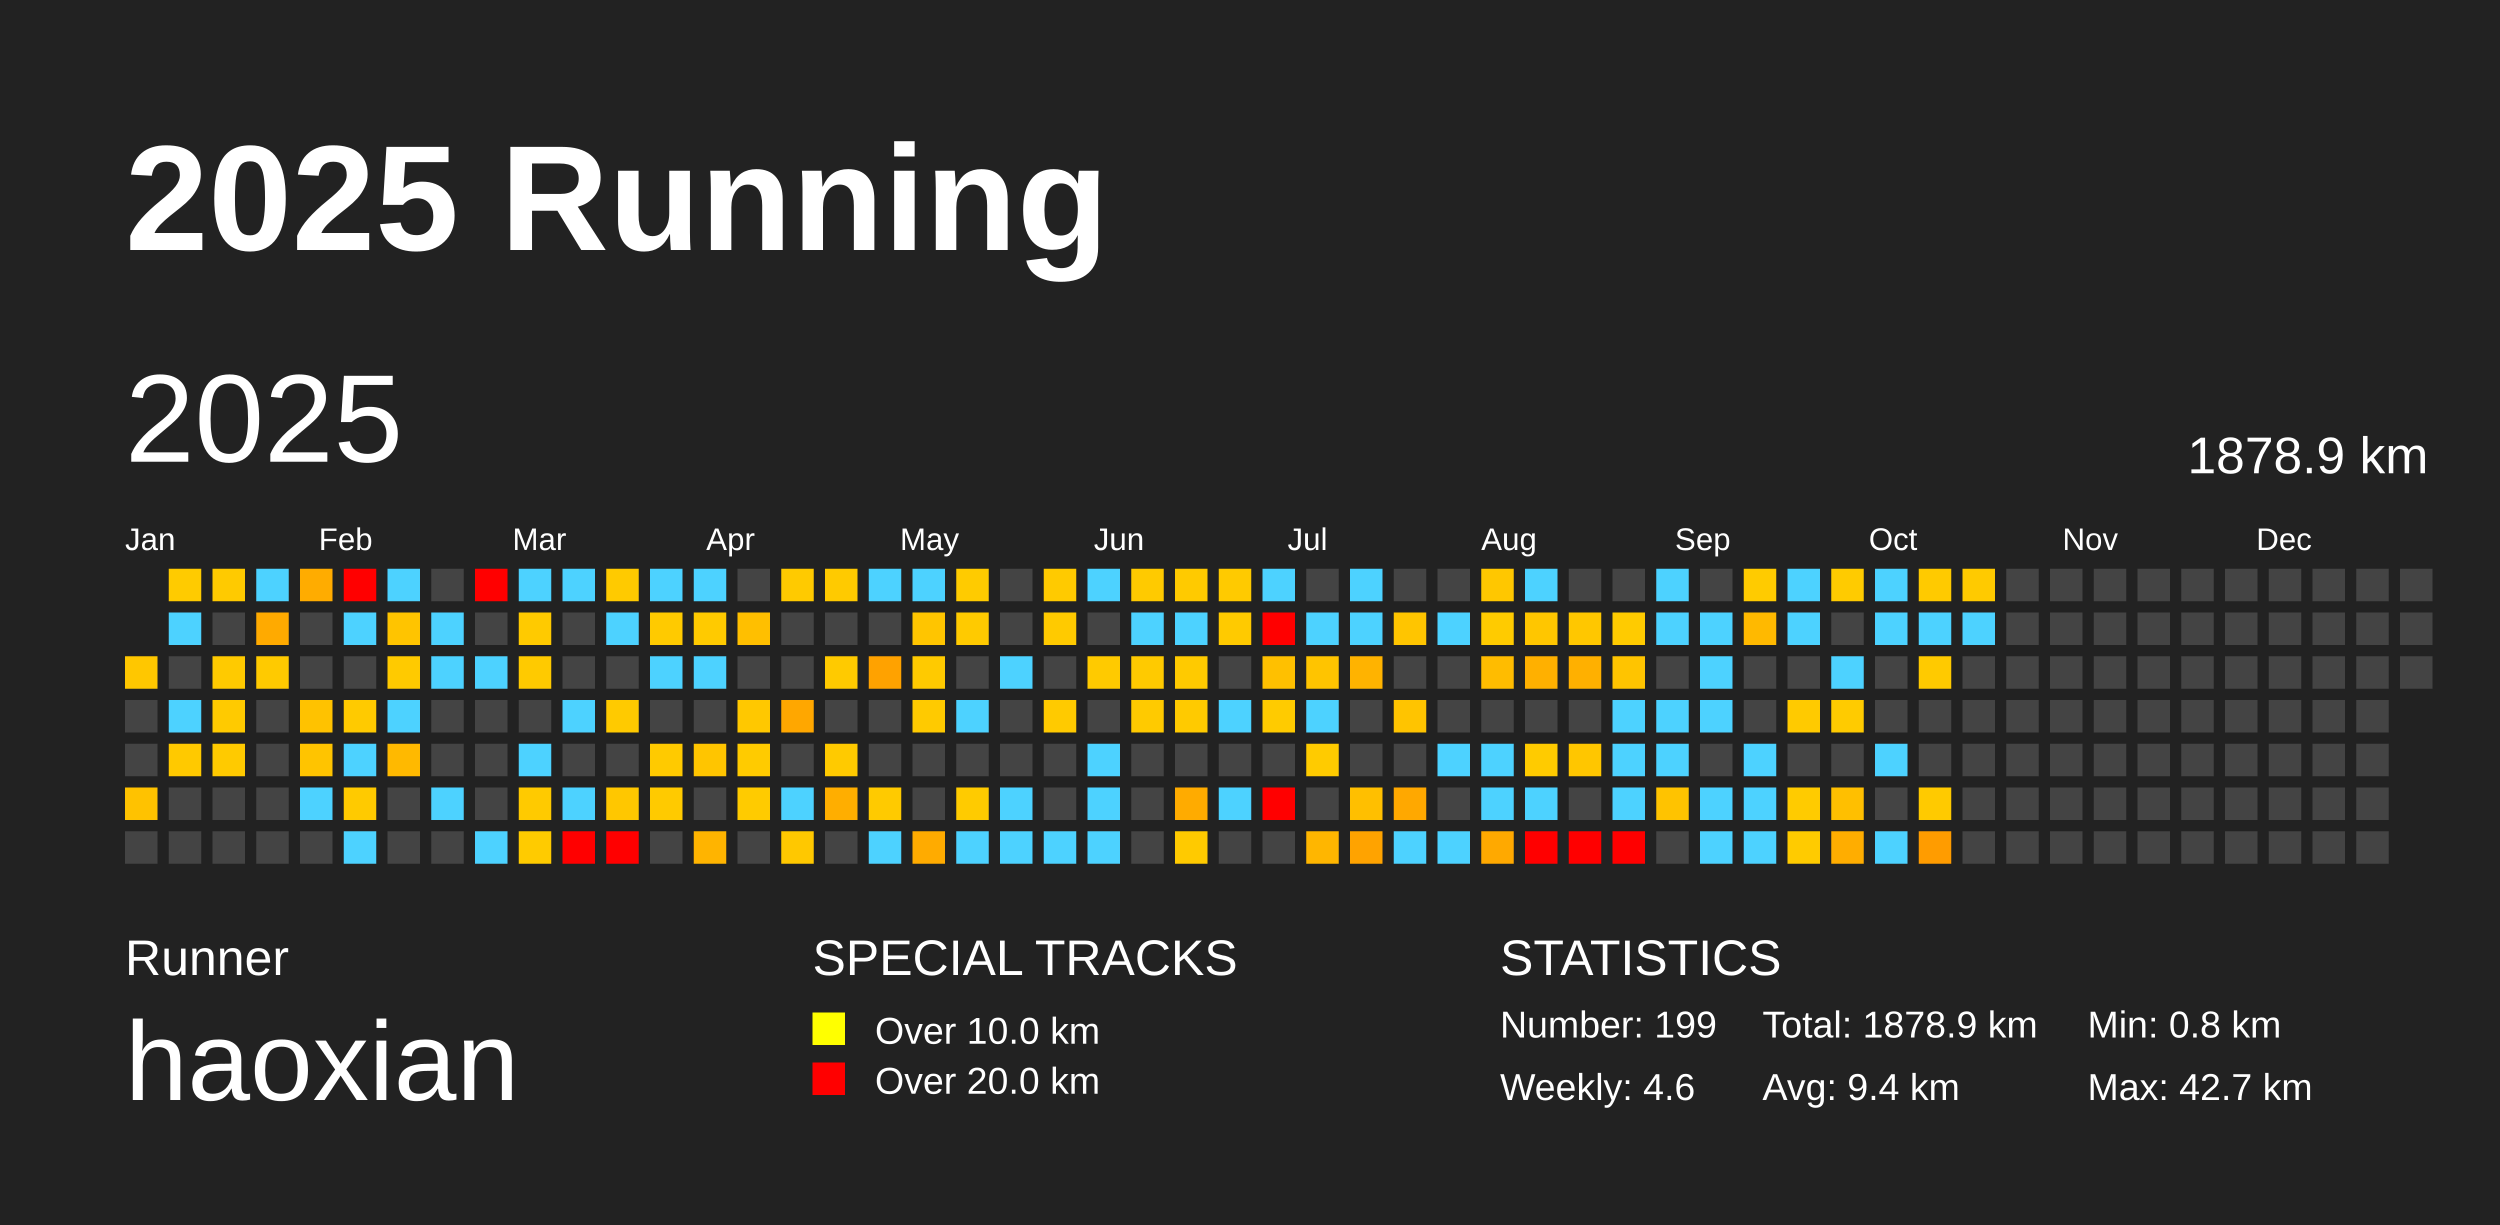
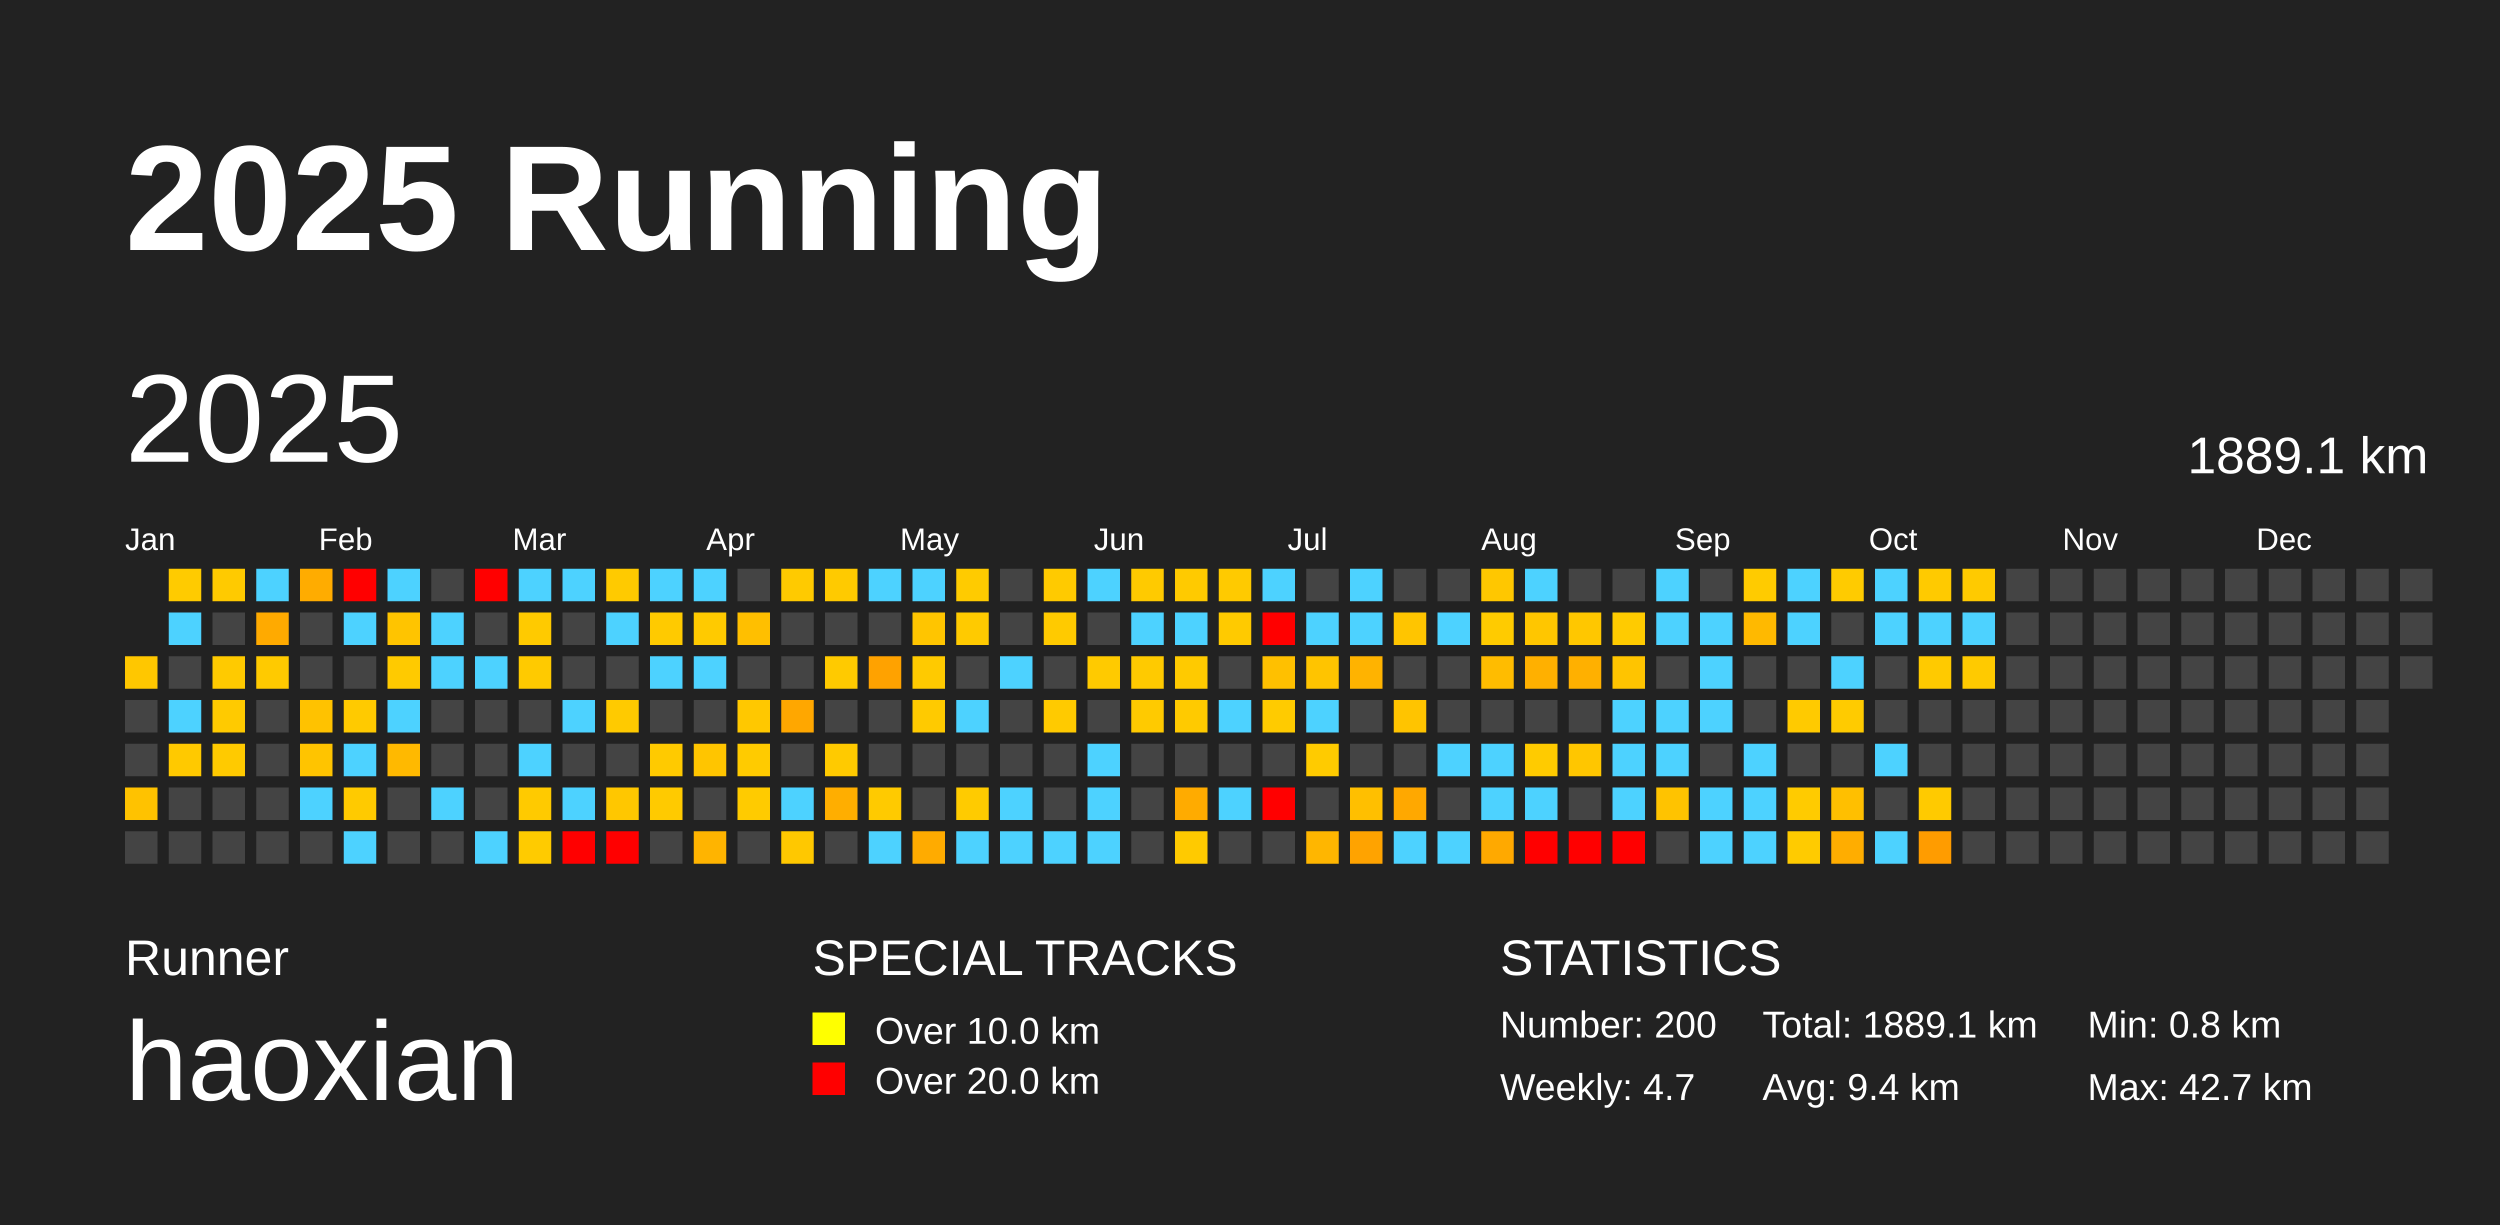
<svg xmlns="http://www.w3.org/2000/svg" baseProfile="full" height="98mm" version="1.1" viewBox="0,0,200,98" width="200mm">
  <defs />
  <rect fill="#222222" height="98" width="200" x="0" y="0" />
  <text fill="#FFFFFF" style="font-size:12px; font-family:Arial; font-weight:bold;" x="10" y="20">2025 Running</text>
  <text fill="#FFFFFF" style="font-size:4px; font-family:Arial" x="10" y="78">Runner</text>
  <text fill="#FFFFFF" style="font-size:9px; font-family:Arial" x="10" y="88">haoxian</text>
  <text fill="#FFFFFF" style="font-size:4px; font-family:Arial" x="65" y="78">SPECIAL TRACKS</text>
  <rect fill="yellow" height="2.6" width="2.6" x="65" y="81" />
  <text fill="#FFFFFF" style="font-size:3px; font-family:Arial" x="70" y="83.5">Over 10.0 km</text>
  <rect fill="red" height="2.6" width="2.6" x="65" y="85" />
  <text fill="#FFFFFF" style="font-size:3px; font-family:Arial" x="70" y="87.5">Over 20.0 km</text>
  <text fill="#FFFFFF" style="font-size:4px; font-family:Arial" x="120" y="78">STATISTICS</text>
-   <text fill="#FFFFFF" style="font-size:3px; font-family:Arial" x="120" y="83">Number: 199</text>
-   <text fill="#FFFFFF" style="font-size:3px; font-family:Arial" x="120" y="88">Weekly: 4.6</text>
-   <text fill="#FFFFFF" style="font-size:3px; font-family:Arial" x="141" y="83">Total: 1878.9 km</text>
+   <text fill="#FFFFFF" style="font-size:3px; font-family:Arial" x="120" y="83">Number: 200</text>
+   <text fill="#FFFFFF" style="font-size:3px; font-family:Arial" x="120" y="88">Weekly: 4.7</text>
+   <text fill="#FFFFFF" style="font-size:3px; font-family:Arial" x="141" y="83">Total: 1889.1 km</text>
  <text fill="#FFFFFF" style="font-size:3px; font-family:Arial" x="141" y="88">Avg: 9.4 km</text>
  <text fill="#FFFFFF" style="font-size:3px; font-family:Arial" x="167" y="83">Min: 0.8 km</text>
  <text fill="#FFFFFF" style="font-size:3px; font-family:Arial" x="167" y="88">Max: 42.7 km</text>
  <text dominant-baseline="hanging" fill="#FFFFFF" style="font-size:10.0px; font-family:Arial;" x="10" y="30">2025</text>
-   <text dominant-baseline="hanging" fill="#FFFFFF" style="font-size:4.125px; font-family:Arial;" x="175" y="35">1878.9 km</text>
+   <text dominant-baseline="hanging" fill="#FFFFFF" style="font-size:4.125px; font-family:Arial;" x="175" y="35">1889.1 km</text>
  <text fill="#FFFFFF" style="font-size:2.5px; font-family:Arial" x="10.0" y="44">Jan</text>
  <text fill="#FFFFFF" style="font-size:2.5px; font-family:Arial" x="25.5" y="44">Feb</text>
  <text fill="#FFFFFF" style="font-size:2.5px; font-family:Arial" x="41.0" y="44">Mar</text>
  <text fill="#FFFFFF" style="font-size:2.5px; font-family:Arial" x="56.5" y="44">Apr</text>
  <text fill="#FFFFFF" style="font-size:2.5px; font-family:Arial" x="72.0" y="44">May</text>
  <text fill="#FFFFFF" style="font-size:2.5px; font-family:Arial" x="87.5" y="44">Jun</text>
  <text fill="#FFFFFF" style="font-size:2.5px; font-family:Arial" x="103.0" y="44">Jul</text>
  <text fill="#FFFFFF" style="font-size:2.5px; font-family:Arial" x="118.5" y="44">Aug</text>
  <text fill="#FFFFFF" style="font-size:2.5px; font-family:Arial" x="134.0" y="44">Sep</text>
  <text fill="#FFFFFF" style="font-size:2.5px; font-family:Arial" x="149.5" y="44">Oct</text>
  <text fill="#FFFFFF" style="font-size:2.5px; font-family:Arial" x="165.0" y="44">Nov</text>
  <text fill="#FFFFFF" style="font-size:2.5px; font-family:Arial" x="180.5" y="44">Dec</text>
  <rect fill="#ffc700" height="2.6" width="2.6" x="10.0" y="52.5" />
  <rect fill="#444444" height="2.6" width="2.6" x="10.0" y="56.0" />
  <rect fill="#444444" height="2.6" width="2.6" x="10.0" y="59.5" />
  <rect fill="#ffc200" height="2.6" width="2.6" x="10.0" y="63.0" />
  <rect fill="#444444" height="2.6" width="2.6" x="10.0" y="66.5" />
  <rect fill="#ffcb00" height="2.6" width="2.6" x="13.5" y="45.5" />
  <rect fill="#4dd2ff" height="2.6" width="2.6" x="13.5" y="49.0" />
  <rect fill="#444444" height="2.6" width="2.6" x="13.5" y="52.5" />
  <rect fill="#4dd2ff" height="2.6" width="2.6" x="13.5" y="56.0" />
  <rect fill="#ffc900" height="2.6" width="2.6" x="13.5" y="59.5" />
  <rect fill="#444444" height="2.6" width="2.6" x="13.5" y="63.0" />
  <rect fill="#444444" height="2.6" width="2.6" x="13.5" y="66.5" />
  <rect fill="#ffca00" height="2.6" width="2.6" x="17.0" y="45.5" />
  <rect fill="#444444" height="2.6" width="2.6" x="17.0" y="49.0" />
  <rect fill="#ffca00" height="2.6" width="2.6" x="17.0" y="52.5" />
  <rect fill="#ffca00" height="2.6" width="2.6" x="17.0" y="56.0" />
  <rect fill="#ffca00" height="2.6" width="2.6" x="17.0" y="59.5" />
  <rect fill="#444444" height="2.6" width="2.6" x="17.0" y="63.0" />
  <rect fill="#444444" height="2.6" width="2.6" x="17.0" y="66.5" />
  <rect fill="#4dd2ff" height="2.6" width="2.6" x="20.5" y="45.5" />
  <rect fill="#ffaa00" height="2.6" width="2.6" x="20.5" y="49.0" />
  <rect fill="#ffca00" height="2.6" width="2.6" x="20.5" y="52.5" />
  <rect fill="#444444" height="2.6" width="2.6" x="20.5" y="56.0" />
  <rect fill="#444444" height="2.6" width="2.6" x="20.5" y="59.5" />
  <rect fill="#444444" height="2.6" width="2.6" x="20.5" y="63.0" />
  <rect fill="#444444" height="2.6" width="2.6" x="20.5" y="66.5" />
  <rect fill="#ffac00" height="2.6" width="2.6" x="24.0" y="45.5" />
  <rect fill="#444444" height="2.6" width="2.6" x="24.0" y="49.0" />
  <rect fill="#444444" height="2.6" width="2.6" x="24.0" y="52.5" />
  <rect fill="#ffc200" height="2.6" width="2.6" x="24.0" y="56.0" />
  <rect fill="#ffc400" height="2.6" width="2.6" x="24.0" y="59.5" />
  <rect fill="#4dd2ff" height="2.6" width="2.6" x="24.0" y="63.0" />
  <rect fill="#444444" height="2.6" width="2.6" x="24.0" y="66.5" />
  <rect fill="red" height="2.6" width="2.6" x="27.5" y="45.5" />
  <rect fill="#4dd2ff" height="2.6" width="2.6" x="27.5" y="49.0" />
  <rect fill="#444444" height="2.6" width="2.6" x="27.5" y="52.5" />
  <rect fill="#ffca00" height="2.6" width="2.6" x="27.5" y="56.0" />
  <rect fill="#4dd2ff" height="2.6" width="2.6" x="27.5" y="59.5" />
  <rect fill="#ffca00" height="2.6" width="2.6" x="27.5" y="63.0" />
  <rect fill="#4dd2ff" height="2.6" width="2.6" x="27.5" y="66.5" />
  <rect fill="#4dd2ff" height="2.6" width="2.6" x="31.0" y="45.5" />
  <rect fill="#ffc400" height="2.6" width="2.6" x="31.0" y="49.0" />
  <rect fill="#ffca00" height="2.6" width="2.6" x="31.0" y="52.5" />
  <rect fill="#4dd2ff" height="2.6" width="2.6" x="31.0" y="56.0" />
  <rect fill="#ffb900" height="2.6" width="2.6" x="31.0" y="59.5" />
  <rect fill="#444444" height="2.6" width="2.6" x="31.0" y="63.0" />
  <rect fill="#444444" height="2.6" width="2.6" x="31.0" y="66.5" />
  <rect fill="#444444" height="2.6" width="2.6" x="34.5" y="45.5" />
  <rect fill="#4dd2ff" height="2.6" width="2.6" x="34.5" y="49.0" />
  <rect fill="#4dd2ff" height="2.6" width="2.6" x="34.5" y="52.5" />
  <rect fill="#444444" height="2.6" width="2.6" x="34.5" y="56.0" />
  <rect fill="#444444" height="2.6" width="2.6" x="34.5" y="59.5" />
  <rect fill="#4dd2ff" height="2.6" width="2.6" x="34.5" y="63.0" />
  <rect fill="#444444" height="2.6" width="2.6" x="34.5" y="66.5" />
  <rect fill="red" height="2.6" width="2.6" x="38.0" y="45.5" />
  <rect fill="#444444" height="2.6" width="2.6" x="38.0" y="49.0" />
  <rect fill="#4dd2ff" height="2.6" width="2.6" x="38.0" y="52.5" />
  <rect fill="#444444" height="2.6" width="2.6" x="38.0" y="56.0" />
  <rect fill="#444444" height="2.6" width="2.6" x="38.0" y="59.5" />
  <rect fill="#444444" height="2.6" width="2.6" x="38.0" y="63.0" />
  <rect fill="#4dd2ff" height="2.6" width="2.6" x="38.0" y="66.5" />
  <rect fill="#4dd2ff" height="2.6" width="2.6" x="41.5" y="45.5" />
  <rect fill="#ffca00" height="2.6" width="2.6" x="41.5" y="49.0" />
  <rect fill="#ffca00" height="2.6" width="2.6" x="41.5" y="52.5" />
  <rect fill="#444444" height="2.6" width="2.6" x="41.5" y="56.0" />
  <rect fill="#4dd2ff" height="2.6" width="2.6" x="41.5" y="59.5" />
  <rect fill="#ffca00" height="2.6" width="2.6" x="41.5" y="63.0" />
  <rect fill="#ffcb00" height="2.6" width="2.6" x="41.5" y="66.5" />
  <rect fill="#4dd2ff" height="2.6" width="2.6" x="45.0" y="45.5" />
  <rect fill="#444444" height="2.6" width="2.6" x="45.0" y="49.0" />
  <rect fill="#444444" height="2.6" width="2.6" x="45.0" y="52.5" />
  <rect fill="#4dd2ff" height="2.6" width="2.6" x="45.0" y="56.0" />
  <rect fill="#444444" height="2.6" width="2.6" x="45.0" y="59.5" />
  <rect fill="#4dd2ff" height="2.6" width="2.6" x="45.0" y="63.0" />
  <rect fill="red" height="2.6" width="2.6" x="45.0" y="66.5" />
  <rect fill="#ffca00" height="2.6" width="2.6" x="48.5" y="45.5" />
  <rect fill="#4dd2ff" height="2.6" width="2.6" x="48.5" y="49.0" />
  <rect fill="#444444" height="2.6" width="2.6" x="48.5" y="52.5" />
  <rect fill="#ffca00" height="2.6" width="2.6" x="48.5" y="56.0" />
  <rect fill="#444444" height="2.6" width="2.6" x="48.5" y="59.5" />
  <rect fill="#ffc700" height="2.6" width="2.6" x="48.5" y="63.0" />
  <rect fill="red" height="2.6" width="2.6" x="48.5" y="66.5" />
  <rect fill="#4dd2ff" height="2.6" width="2.6" x="52.0" y="45.5" />
  <rect fill="#ffca00" height="2.6" width="2.6" x="52.0" y="49.0" />
  <rect fill="#4dd2ff" height="2.6" width="2.6" x="52.0" y="52.5" />
  <rect fill="#444444" height="2.6" width="2.6" x="52.0" y="56.0" />
  <rect fill="#ffca00" height="2.6" width="2.6" x="52.0" y="59.5" />
  <rect fill="#ffca00" height="2.6" width="2.6" x="52.0" y="63.0" />
  <rect fill="#444444" height="2.6" width="2.6" x="52.0" y="66.5" />
  <rect fill="#4dd2ff" height="2.6" width="2.6" x="55.5" y="45.5" />
  <rect fill="#ffca00" height="2.6" width="2.6" x="55.5" y="49.0" />
  <rect fill="#4dd2ff" height="2.6" width="2.6" x="55.5" y="52.5" />
  <rect fill="#444444" height="2.6" width="2.6" x="55.5" y="56.0" />
  <rect fill="#ffc500" height="2.6" width="2.6" x="55.5" y="59.5" />
  <rect fill="#444444" height="2.6" width="2.6" x="55.5" y="63.0" />
  <rect fill="#ffb400" height="2.6" width="2.6" x="55.5" y="66.5" />
  <rect fill="#444444" height="2.6" width="2.6" x="59.0" y="45.5" />
  <rect fill="#ffbf00" height="2.6" width="2.6" x="59.0" y="49.0" />
  <rect fill="#444444" height="2.6" width="2.6" x="59.0" y="52.5" />
  <rect fill="#ffc800" height="2.6" width="2.6" x="59.0" y="56.0" />
  <rect fill="#ffcb00" height="2.6" width="2.6" x="59.0" y="59.5" />
  <rect fill="#ffcb00" height="2.6" width="2.6" x="59.0" y="63.0" />
  <rect fill="#444444" height="2.6" width="2.6" x="59.0" y="66.5" />
  <rect fill="#ffca00" height="2.6" width="2.6" x="62.5" y="45.5" />
  <rect fill="#444444" height="2.6" width="2.6" x="62.5" y="49.0" />
  <rect fill="#444444" height="2.6" width="2.6" x="62.5" y="52.5" />
  <rect fill="#ffa700" height="2.6" width="2.6" x="62.5" y="56.0" />
  <rect fill="#444444" height="2.6" width="2.6" x="62.5" y="59.5" />
  <rect fill="#4dd2ff" height="2.6" width="2.6" x="62.5" y="63.0" />
  <rect fill="#ffc800" height="2.6" width="2.6" x="62.5" y="66.5" />
  <rect fill="#ffca00" height="2.6" width="2.6" x="66.0" y="45.5" />
  <rect fill="#444444" height="2.6" width="2.6" x="66.0" y="49.0" />
  <rect fill="#ffca00" height="2.6" width="2.6" x="66.0" y="52.5" />
  <rect fill="#444444" height="2.6" width="2.6" x="66.0" y="56.0" />
  <rect fill="#ffca00" height="2.6" width="2.6" x="66.0" y="59.5" />
  <rect fill="#ffae00" height="2.6" width="2.6" x="66.0" y="63.0" />
  <rect fill="#444444" height="2.6" width="2.6" x="66.0" y="66.5" />
  <rect fill="#4dd2ff" height="2.6" width="2.6" x="69.5" y="45.5" />
  <rect fill="#444444" height="2.6" width="2.6" x="69.5" y="49.0" />
  <rect fill="#ffa200" height="2.6" width="2.6" x="69.5" y="52.5" />
  <rect fill="#444444" height="2.6" width="2.6" x="69.5" y="56.0" />
  <rect fill="#444444" height="2.6" width="2.6" x="69.5" y="59.5" />
  <rect fill="#ffca00" height="2.6" width="2.6" x="69.5" y="63.0" />
  <rect fill="#4dd2ff" height="2.6" width="2.6" x="69.5" y="66.5" />
  <rect fill="#4dd2ff" height="2.6" width="2.6" x="73.0" y="45.5" />
  <rect fill="#ffc500" height="2.6" width="2.6" x="73.0" y="49.0" />
  <rect fill="#ffca00" height="2.6" width="2.6" x="73.0" y="52.5" />
  <rect fill="#ffca00" height="2.6" width="2.6" x="73.0" y="56.0" />
  <rect fill="#444444" height="2.6" width="2.6" x="73.0" y="59.5" />
  <rect fill="#444444" height="2.6" width="2.6" x="73.0" y="63.0" />
  <rect fill="#ffab00" height="2.6" width="2.6" x="73.0" y="66.5" />
  <rect fill="#ffcb00" height="2.6" width="2.6" x="76.5" y="45.5" />
  <rect fill="#ffca00" height="2.6" width="2.6" x="76.5" y="49.0" />
  <rect fill="#444444" height="2.6" width="2.6" x="76.5" y="52.5" />
  <rect fill="#4dd2ff" height="2.6" width="2.6" x="76.5" y="56.0" />
  <rect fill="#444444" height="2.6" width="2.6" x="76.5" y="59.5" />
  <rect fill="#ffcb00" height="2.6" width="2.6" x="76.5" y="63.0" />
  <rect fill="#4dd2ff" height="2.6" width="2.6" x="76.5" y="66.5" />
  <rect fill="#444444" height="2.6" width="2.6" x="80.0" y="45.5" />
  <rect fill="#444444" height="2.6" width="2.6" x="80.0" y="49.0" />
  <rect fill="#4dd2ff" height="2.6" width="2.6" x="80.0" y="52.5" />
  <rect fill="#444444" height="2.6" width="2.6" x="80.0" y="56.0" />
  <rect fill="#444444" height="2.6" width="2.6" x="80.0" y="59.5" />
  <rect fill="#4dd2ff" height="2.6" width="2.6" x="80.0" y="63.0" />
  <rect fill="#4dd2ff" height="2.6" width="2.6" x="80.0" y="66.5" />
  <rect fill="#ffca00" height="2.6" width="2.6" x="83.5" y="45.5" />
  <rect fill="#ffca00" height="2.6" width="2.6" x="83.5" y="49.0" />
  <rect fill="#444444" height="2.6" width="2.6" x="83.5" y="52.5" />
  <rect fill="#ffca00" height="2.6" width="2.6" x="83.5" y="56.0" />
  <rect fill="#444444" height="2.6" width="2.6" x="83.5" y="59.5" />
  <rect fill="#444444" height="2.6" width="2.6" x="83.5" y="63.0" />
  <rect fill="#4dd2ff" height="2.6" width="2.6" x="83.5" y="66.5" />
  <rect fill="#4dd2ff" height="2.6" width="2.6" x="87.0" y="45.5" />
  <rect fill="#444444" height="2.6" width="2.6" x="87.0" y="49.0" />
  <rect fill="#ffca00" height="2.6" width="2.6" x="87.0" y="52.5" />
  <rect fill="#444444" height="2.6" width="2.6" x="87.0" y="56.0" />
  <rect fill="#4dd2ff" height="2.6" width="2.6" x="87.0" y="59.5" />
  <rect fill="#4dd2ff" height="2.6" width="2.6" x="87.0" y="63.0" />
  <rect fill="#4dd2ff" height="2.6" width="2.6" x="87.0" y="66.5" />
  <rect fill="#ffca00" height="2.6" width="2.6" x="90.5" y="45.5" />
  <rect fill="#4dd2ff" height="2.6" width="2.6" x="90.5" y="49.0" />
  <rect fill="#ffca00" height="2.6" width="2.6" x="90.5" y="52.5" />
  <rect fill="#ffca00" height="2.6" width="2.6" x="90.5" y="56.0" />
  <rect fill="#444444" height="2.6" width="2.6" x="90.5" y="59.5" />
  <rect fill="#444444" height="2.6" width="2.6" x="90.5" y="63.0" />
  <rect fill="#444444" height="2.6" width="2.6" x="90.5" y="66.5" />
  <rect fill="#ffca00" height="2.6" width="2.6" x="94.0" y="45.5" />
  <rect fill="#4dd2ff" height="2.6" width="2.6" x="94.0" y="49.0" />
  <rect fill="#ffca00" height="2.6" width="2.6" x="94.0" y="52.5" />
  <rect fill="#ffca00" height="2.6" width="2.6" x="94.0" y="56.0" />
  <rect fill="#444444" height="2.6" width="2.6" x="94.0" y="59.5" />
  <rect fill="#ffab00" height="2.6" width="2.6" x="94.0" y="63.0" />
  <rect fill="#ffca00" height="2.6" width="2.6" x="94.0" y="66.5" />
  <rect fill="#ffca00" height="2.6" width="2.6" x="97.5" y="45.5" />
  <rect fill="#ffca00" height="2.6" width="2.6" x="97.5" y="49.0" />
  <rect fill="#444444" height="2.6" width="2.6" x="97.5" y="52.5" />
  <rect fill="#4dd2ff" height="2.6" width="2.6" x="97.5" y="56.0" />
  <rect fill="#444444" height="2.6" width="2.6" x="97.5" y="59.5" />
  <rect fill="#4dd2ff" height="2.6" width="2.6" x="97.5" y="63.0" />
  <rect fill="#444444" height="2.6" width="2.6" x="97.5" y="66.5" />
  <rect fill="#4dd2ff" height="2.6" width="2.6" x="101.0" y="45.5" />
  <rect fill="red" height="2.6" width="2.6" x="101.0" y="49.0" />
  <rect fill="#ffc000" height="2.6" width="2.6" x="101.0" y="52.5" />
  <rect fill="#ffcb00" height="2.6" width="2.6" x="101.0" y="56.0" />
  <rect fill="#444444" height="2.6" width="2.6" x="101.0" y="59.5" />
  <rect fill="red" height="2.6" width="2.6" x="101.0" y="63.0" />
  <rect fill="#444444" height="2.6" width="2.6" x="101.0" y="66.5" />
  <rect fill="#444444" height="2.6" width="2.6" x="104.5" y="45.5" />
  <rect fill="#4dd2ff" height="2.6" width="2.6" x="104.5" y="49.0" />
  <rect fill="#ffc400" height="2.6" width="2.6" x="104.5" y="52.5" />
  <rect fill="#4dd2ff" height="2.6" width="2.6" x="104.5" y="56.0" />
  <rect fill="#ffcb00" height="2.6" width="2.6" x="104.5" y="59.5" />
  <rect fill="#444444" height="2.6" width="2.6" x="104.5" y="63.0" />
  <rect fill="#ffb600" height="2.6" width="2.6" x="104.5" y="66.5" />
  <rect fill="#4dd2ff" height="2.6" width="2.6" x="108.0" y="45.5" />
  <rect fill="#4dd2ff" height="2.6" width="2.6" x="108.0" y="49.0" />
  <rect fill="#ffb300" height="2.6" width="2.6" x="108.0" y="52.5" />
  <rect fill="#444444" height="2.6" width="2.6" x="108.0" y="56.0" />
  <rect fill="#444444" height="2.6" width="2.6" x="108.0" y="59.5" />
  <rect fill="#ffbf00" height="2.6" width="2.6" x="108.0" y="63.0" />
  <rect fill="#ffa300" height="2.6" width="2.6" x="108.0" y="66.5" />
  <rect fill="#444444" height="2.6" width="2.6" x="111.5" y="45.5" />
  <rect fill="#ffc500" height="2.6" width="2.6" x="111.5" y="49.0" />
  <rect fill="#444444" height="2.6" width="2.6" x="111.5" y="52.5" />
  <rect fill="#ffc400" height="2.6" width="2.6" x="111.5" y="56.0" />
  <rect fill="#444444" height="2.6" width="2.6" x="111.5" y="59.5" />
  <rect fill="#ffa800" height="2.6" width="2.6" x="111.5" y="63.0" />
  <rect fill="#4dd2ff" height="2.6" width="2.6" x="111.5" y="66.5" />
  <rect fill="#444444" height="2.6" width="2.6" x="115.0" y="45.5" />
  <rect fill="#4dd2ff" height="2.6" width="2.6" x="115.0" y="49.0" />
  <rect fill="#444444" height="2.6" width="2.6" x="115.0" y="52.5" />
  <rect fill="#444444" height="2.6" width="2.6" x="115.0" y="56.0" />
  <rect fill="#4dd2ff" height="2.6" width="2.6" x="115.0" y="59.5" />
  <rect fill="#444444" height="2.6" width="2.6" x="115.0" y="63.0" />
  <rect fill="#4dd2ff" height="2.6" width="2.6" x="115.0" y="66.5" />
  <rect fill="#ffc700" height="2.6" width="2.6" x="118.5" y="45.5" />
  <rect fill="#ffcb00" height="2.6" width="2.6" x="118.5" y="49.0" />
  <rect fill="#ffbc00" height="2.6" width="2.6" x="118.5" y="52.5" />
  <rect fill="#444444" height="2.6" width="2.6" x="118.5" y="56.0" />
  <rect fill="#4dd2ff" height="2.6" width="2.6" x="118.5" y="59.5" />
  <rect fill="#4dd2ff" height="2.6" width="2.6" x="118.5" y="63.0" />
  <rect fill="#ffa900" height="2.6" width="2.6" x="118.5" y="66.5" />
  <rect fill="#4dd2ff" height="2.6" width="2.6" x="122.0" y="45.5" />
  <rect fill="#ffc600" height="2.6" width="2.6" x="122.0" y="49.0" />
  <rect fill="#ffb000" height="2.6" width="2.6" x="122.0" y="52.5" />
  <rect fill="#444444" height="2.6" width="2.6" x="122.0" y="56.0" />
  <rect fill="#ffcb00" height="2.6" width="2.6" x="122.0" y="59.5" />
  <rect fill="#4dd2ff" height="2.6" width="2.6" x="122.0" y="63.0" />
  <rect fill="red" height="2.6" width="2.6" x="122.0" y="66.5" />
  <rect fill="#444444" height="2.6" width="2.6" x="125.5" y="45.5" />
  <rect fill="#ffc700" height="2.6" width="2.6" x="125.5" y="49.0" />
  <rect fill="#ffb000" height="2.6" width="2.6" x="125.5" y="52.5" />
  <rect fill="#444444" height="2.6" width="2.6" x="125.5" y="56.0" />
  <rect fill="#ffc600" height="2.6" width="2.6" x="125.5" y="59.5" />
  <rect fill="#444444" height="2.6" width="2.6" x="125.5" y="63.0" />
  <rect fill="red" height="2.6" width="2.6" x="125.5" y="66.5" />
  <rect fill="#444444" height="2.6" width="2.6" x="129.0" y="45.5" />
  <rect fill="#ffcb00" height="2.6" width="2.6" x="129.0" y="49.0" />
  <rect fill="#ffc400" height="2.6" width="2.6" x="129.0" y="52.5" />
  <rect fill="#4dd2ff" height="2.6" width="2.6" x="129.0" y="56.0" />
  <rect fill="#4dd2ff" height="2.6" width="2.6" x="129.0" y="59.5" />
  <rect fill="#4dd2ff" height="2.6" width="2.6" x="129.0" y="63.0" />
  <rect fill="red" height="2.6" width="2.6" x="129.0" y="66.5" />
  <rect fill="#4dd2ff" height="2.6" width="2.6" x="132.5" y="45.5" />
  <rect fill="#4dd2ff" height="2.6" width="2.6" x="132.5" y="49.0" />
  <rect fill="#444444" height="2.6" width="2.6" x="132.5" y="52.5" />
  <rect fill="#4dd2ff" height="2.6" width="2.6" x="132.5" y="56.0" />
  <rect fill="#4dd2ff" height="2.6" width="2.6" x="132.5" y="59.5" />
  <rect fill="#ffc300" height="2.6" width="2.6" x="132.5" y="63.0" />
  <rect fill="#444444" height="2.6" width="2.6" x="132.5" y="66.5" />
  <rect fill="#444444" height="2.6" width="2.6" x="136.0" y="45.5" />
  <rect fill="#4dd2ff" height="2.6" width="2.6" x="136.0" y="49.0" />
  <rect fill="#4dd2ff" height="2.6" width="2.6" x="136.0" y="52.5" />
  <rect fill="#4dd2ff" height="2.6" width="2.6" x="136.0" y="56.0" />
  <rect fill="#444444" height="2.6" width="2.6" x="136.0" y="59.5" />
  <rect fill="#4dd2ff" height="2.6" width="2.6" x="136.0" y="63.0" />
  <rect fill="#4dd2ff" height="2.6" width="2.6" x="136.0" y="66.5" />
  <rect fill="#ffcb00" height="2.6" width="2.6" x="139.5" y="45.5" />
  <rect fill="#ffb900" height="2.6" width="2.6" x="139.5" y="49.0" />
  <rect fill="#444444" height="2.6" width="2.6" x="139.5" y="52.5" />
  <rect fill="#444444" height="2.6" width="2.6" x="139.5" y="56.0" />
  <rect fill="#4dd2ff" height="2.6" width="2.6" x="139.5" y="59.5" />
  <rect fill="#4dd2ff" height="2.6" width="2.6" x="139.5" y="63.0" />
  <rect fill="#4dd2ff" height="2.6" width="2.6" x="139.5" y="66.5" />
  <rect fill="#4dd2ff" height="2.6" width="2.6" x="143.0" y="45.5" />
  <rect fill="#4dd2ff" height="2.6" width="2.6" x="143.0" y="49.0" />
  <rect fill="#444444" height="2.6" width="2.6" x="143.0" y="52.5" />
  <rect fill="#ffca00" height="2.6" width="2.6" x="143.0" y="56.0" />
  <rect fill="#444444" height="2.6" width="2.6" x="143.0" y="59.5" />
  <rect fill="#ffcb00" height="2.6" width="2.6" x="143.0" y="63.0" />
  <rect fill="#ffcb00" height="2.6" width="2.6" x="143.0" y="66.5" />
  <rect fill="#ffcb00" height="2.6" width="2.6" x="146.5" y="45.5" />
  <rect fill="#444444" height="2.6" width="2.6" x="146.5" y="49.0" />
  <rect fill="#4dd2ff" height="2.6" width="2.6" x="146.5" y="52.5" />
  <rect fill="#ffcb00" height="2.6" width="2.6" x="146.5" y="56.0" />
  <rect fill="#444444" height="2.6" width="2.6" x="146.5" y="59.5" />
  <rect fill="#ffbf00" height="2.6" width="2.6" x="146.5" y="63.0" />
  <rect fill="#ffad00" height="2.6" width="2.6" x="146.5" y="66.5" />
  <rect fill="#4dd2ff" height="2.6" width="2.6" x="150.0" y="45.5" />
  <rect fill="#4dd2ff" height="2.6" width="2.6" x="150.0" y="49.0" />
  <rect fill="#444444" height="2.6" width="2.6" x="150.0" y="52.5" />
  <rect fill="#444444" height="2.6" width="2.6" x="150.0" y="56.0" />
  <rect fill="#4dd2ff" height="2.6" width="2.6" x="150.0" y="59.5" />
  <rect fill="#444444" height="2.6" width="2.6" x="150.0" y="63.0" />
  <rect fill="#4dd2ff" height="2.6" width="2.6" x="150.0" y="66.5" />
  <rect fill="#ffca00" height="2.6" width="2.6" x="153.5" y="45.5" />
  <rect fill="#4dd2ff" height="2.6" width="2.6" x="153.5" y="49.0" />
  <rect fill="#ffca00" height="2.6" width="2.6" x="153.5" y="52.5" />
  <rect fill="#444444" height="2.6" width="2.6" x="153.5" y="56.0" />
  <rect fill="#444444" height="2.6" width="2.6" x="153.5" y="59.5" />
  <rect fill="#ffca00" height="2.6" width="2.6" x="153.5" y="63.0" />
  <rect fill="#ff9c00" height="2.6" width="2.6" x="153.5" y="66.5" />
  <rect fill="#ffca00" height="2.6" width="2.6" x="157.0" y="45.5" />
  <rect fill="#4dd2ff" height="2.6" width="2.6" x="157.0" y="49.0" />
-   <rect fill="#444444" height="2.6" width="2.6" x="157.0" y="52.5" />
+   <rect fill="#ffca00" height="2.6" width="2.6" x="157.0" y="52.5" />
  <rect fill="#444444" height="2.6" width="2.6" x="157.0" y="56.0" />
  <rect fill="#444444" height="2.6" width="2.6" x="157.0" y="59.5" />
  <rect fill="#444444" height="2.6" width="2.6" x="157.0" y="63.0" />
  <rect fill="#444444" height="2.6" width="2.6" x="157.0" y="66.5" />
  <rect fill="#444444" height="2.6" width="2.6" x="160.5" y="45.5" />
  <rect fill="#444444" height="2.6" width="2.6" x="160.5" y="49.0" />
  <rect fill="#444444" height="2.6" width="2.6" x="160.5" y="52.5" />
  <rect fill="#444444" height="2.6" width="2.6" x="160.5" y="56.0" />
  <rect fill="#444444" height="2.6" width="2.6" x="160.5" y="59.5" />
  <rect fill="#444444" height="2.6" width="2.6" x="160.5" y="63.0" />
  <rect fill="#444444" height="2.6" width="2.6" x="160.5" y="66.5" />
  <rect fill="#444444" height="2.6" width="2.6" x="164.0" y="45.5" />
  <rect fill="#444444" height="2.6" width="2.6" x="164.0" y="49.0" />
  <rect fill="#444444" height="2.6" width="2.6" x="164.0" y="52.5" />
  <rect fill="#444444" height="2.6" width="2.6" x="164.0" y="56.0" />
  <rect fill="#444444" height="2.6" width="2.6" x="164.0" y="59.5" />
  <rect fill="#444444" height="2.6" width="2.6" x="164.0" y="63.0" />
  <rect fill="#444444" height="2.6" width="2.6" x="164.0" y="66.5" />
  <rect fill="#444444" height="2.6" width="2.6" x="167.5" y="45.5" />
  <rect fill="#444444" height="2.6" width="2.6" x="167.5" y="49.0" />
  <rect fill="#444444" height="2.6" width="2.6" x="167.5" y="52.5" />
  <rect fill="#444444" height="2.6" width="2.6" x="167.5" y="56.0" />
  <rect fill="#444444" height="2.6" width="2.6" x="167.5" y="59.5" />
  <rect fill="#444444" height="2.6" width="2.6" x="167.5" y="63.0" />
  <rect fill="#444444" height="2.6" width="2.6" x="167.5" y="66.5" />
  <rect fill="#444444" height="2.6" width="2.6" x="171.0" y="45.5" />
  <rect fill="#444444" height="2.6" width="2.6" x="171.0" y="49.0" />
  <rect fill="#444444" height="2.6" width="2.6" x="171.0" y="52.5" />
  <rect fill="#444444" height="2.6" width="2.6" x="171.0" y="56.0" />
  <rect fill="#444444" height="2.6" width="2.6" x="171.0" y="59.5" />
  <rect fill="#444444" height="2.6" width="2.6" x="171.0" y="63.0" />
  <rect fill="#444444" height="2.6" width="2.6" x="171.0" y="66.5" />
  <rect fill="#444444" height="2.6" width="2.6" x="174.5" y="45.5" />
  <rect fill="#444444" height="2.6" width="2.6" x="174.5" y="49.0" />
  <rect fill="#444444" height="2.6" width="2.6" x="174.5" y="52.5" />
  <rect fill="#444444" height="2.6" width="2.6" x="174.5" y="56.0" />
  <rect fill="#444444" height="2.6" width="2.6" x="174.5" y="59.5" />
  <rect fill="#444444" height="2.6" width="2.6" x="174.5" y="63.0" />
  <rect fill="#444444" height="2.6" width="2.6" x="174.5" y="66.5" />
  <rect fill="#444444" height="2.6" width="2.6" x="178.0" y="45.5" />
  <rect fill="#444444" height="2.6" width="2.6" x="178.0" y="49.0" />
  <rect fill="#444444" height="2.6" width="2.6" x="178.0" y="52.5" />
  <rect fill="#444444" height="2.6" width="2.6" x="178.0" y="56.0" />
  <rect fill="#444444" height="2.6" width="2.6" x="178.0" y="59.5" />
  <rect fill="#444444" height="2.6" width="2.6" x="178.0" y="63.0" />
  <rect fill="#444444" height="2.6" width="2.6" x="178.0" y="66.5" />
  <rect fill="#444444" height="2.6" width="2.6" x="181.5" y="45.5" />
  <rect fill="#444444" height="2.6" width="2.6" x="181.5" y="49.0" />
  <rect fill="#444444" height="2.6" width="2.6" x="181.5" y="52.5" />
  <rect fill="#444444" height="2.6" width="2.6" x="181.5" y="56.0" />
  <rect fill="#444444" height="2.6" width="2.6" x="181.5" y="59.5" />
  <rect fill="#444444" height="2.6" width="2.6" x="181.5" y="63.0" />
  <rect fill="#444444" height="2.6" width="2.6" x="181.5" y="66.5" />
  <rect fill="#444444" height="2.6" width="2.6" x="185.0" y="45.5" />
  <rect fill="#444444" height="2.6" width="2.6" x="185.0" y="49.0" />
  <rect fill="#444444" height="2.6" width="2.6" x="185.0" y="52.5" />
  <rect fill="#444444" height="2.6" width="2.6" x="185.0" y="56.0" />
  <rect fill="#444444" height="2.6" width="2.6" x="185.0" y="59.5" />
  <rect fill="#444444" height="2.6" width="2.6" x="185.0" y="63.0" />
  <rect fill="#444444" height="2.6" width="2.6" x="185.0" y="66.5" />
  <rect fill="#444444" height="2.6" width="2.6" x="188.5" y="45.5" />
  <rect fill="#444444" height="2.6" width="2.6" x="188.5" y="49.0" />
  <rect fill="#444444" height="2.6" width="2.6" x="188.5" y="52.5" />
  <rect fill="#444444" height="2.6" width="2.6" x="188.5" y="56.0" />
  <rect fill="#444444" height="2.6" width="2.6" x="188.5" y="59.5" />
  <rect fill="#444444" height="2.6" width="2.6" x="188.5" y="63.0" />
  <rect fill="#444444" height="2.6" width="2.6" x="188.5" y="66.5" />
  <rect fill="#444444" height="2.6" width="2.6" x="192.0" y="45.5" />
  <rect fill="#444444" height="2.6" width="2.6" x="192.0" y="49.0" />
  <rect fill="#444444" height="2.6" width="2.6" x="192.0" y="52.5" />
</svg>
